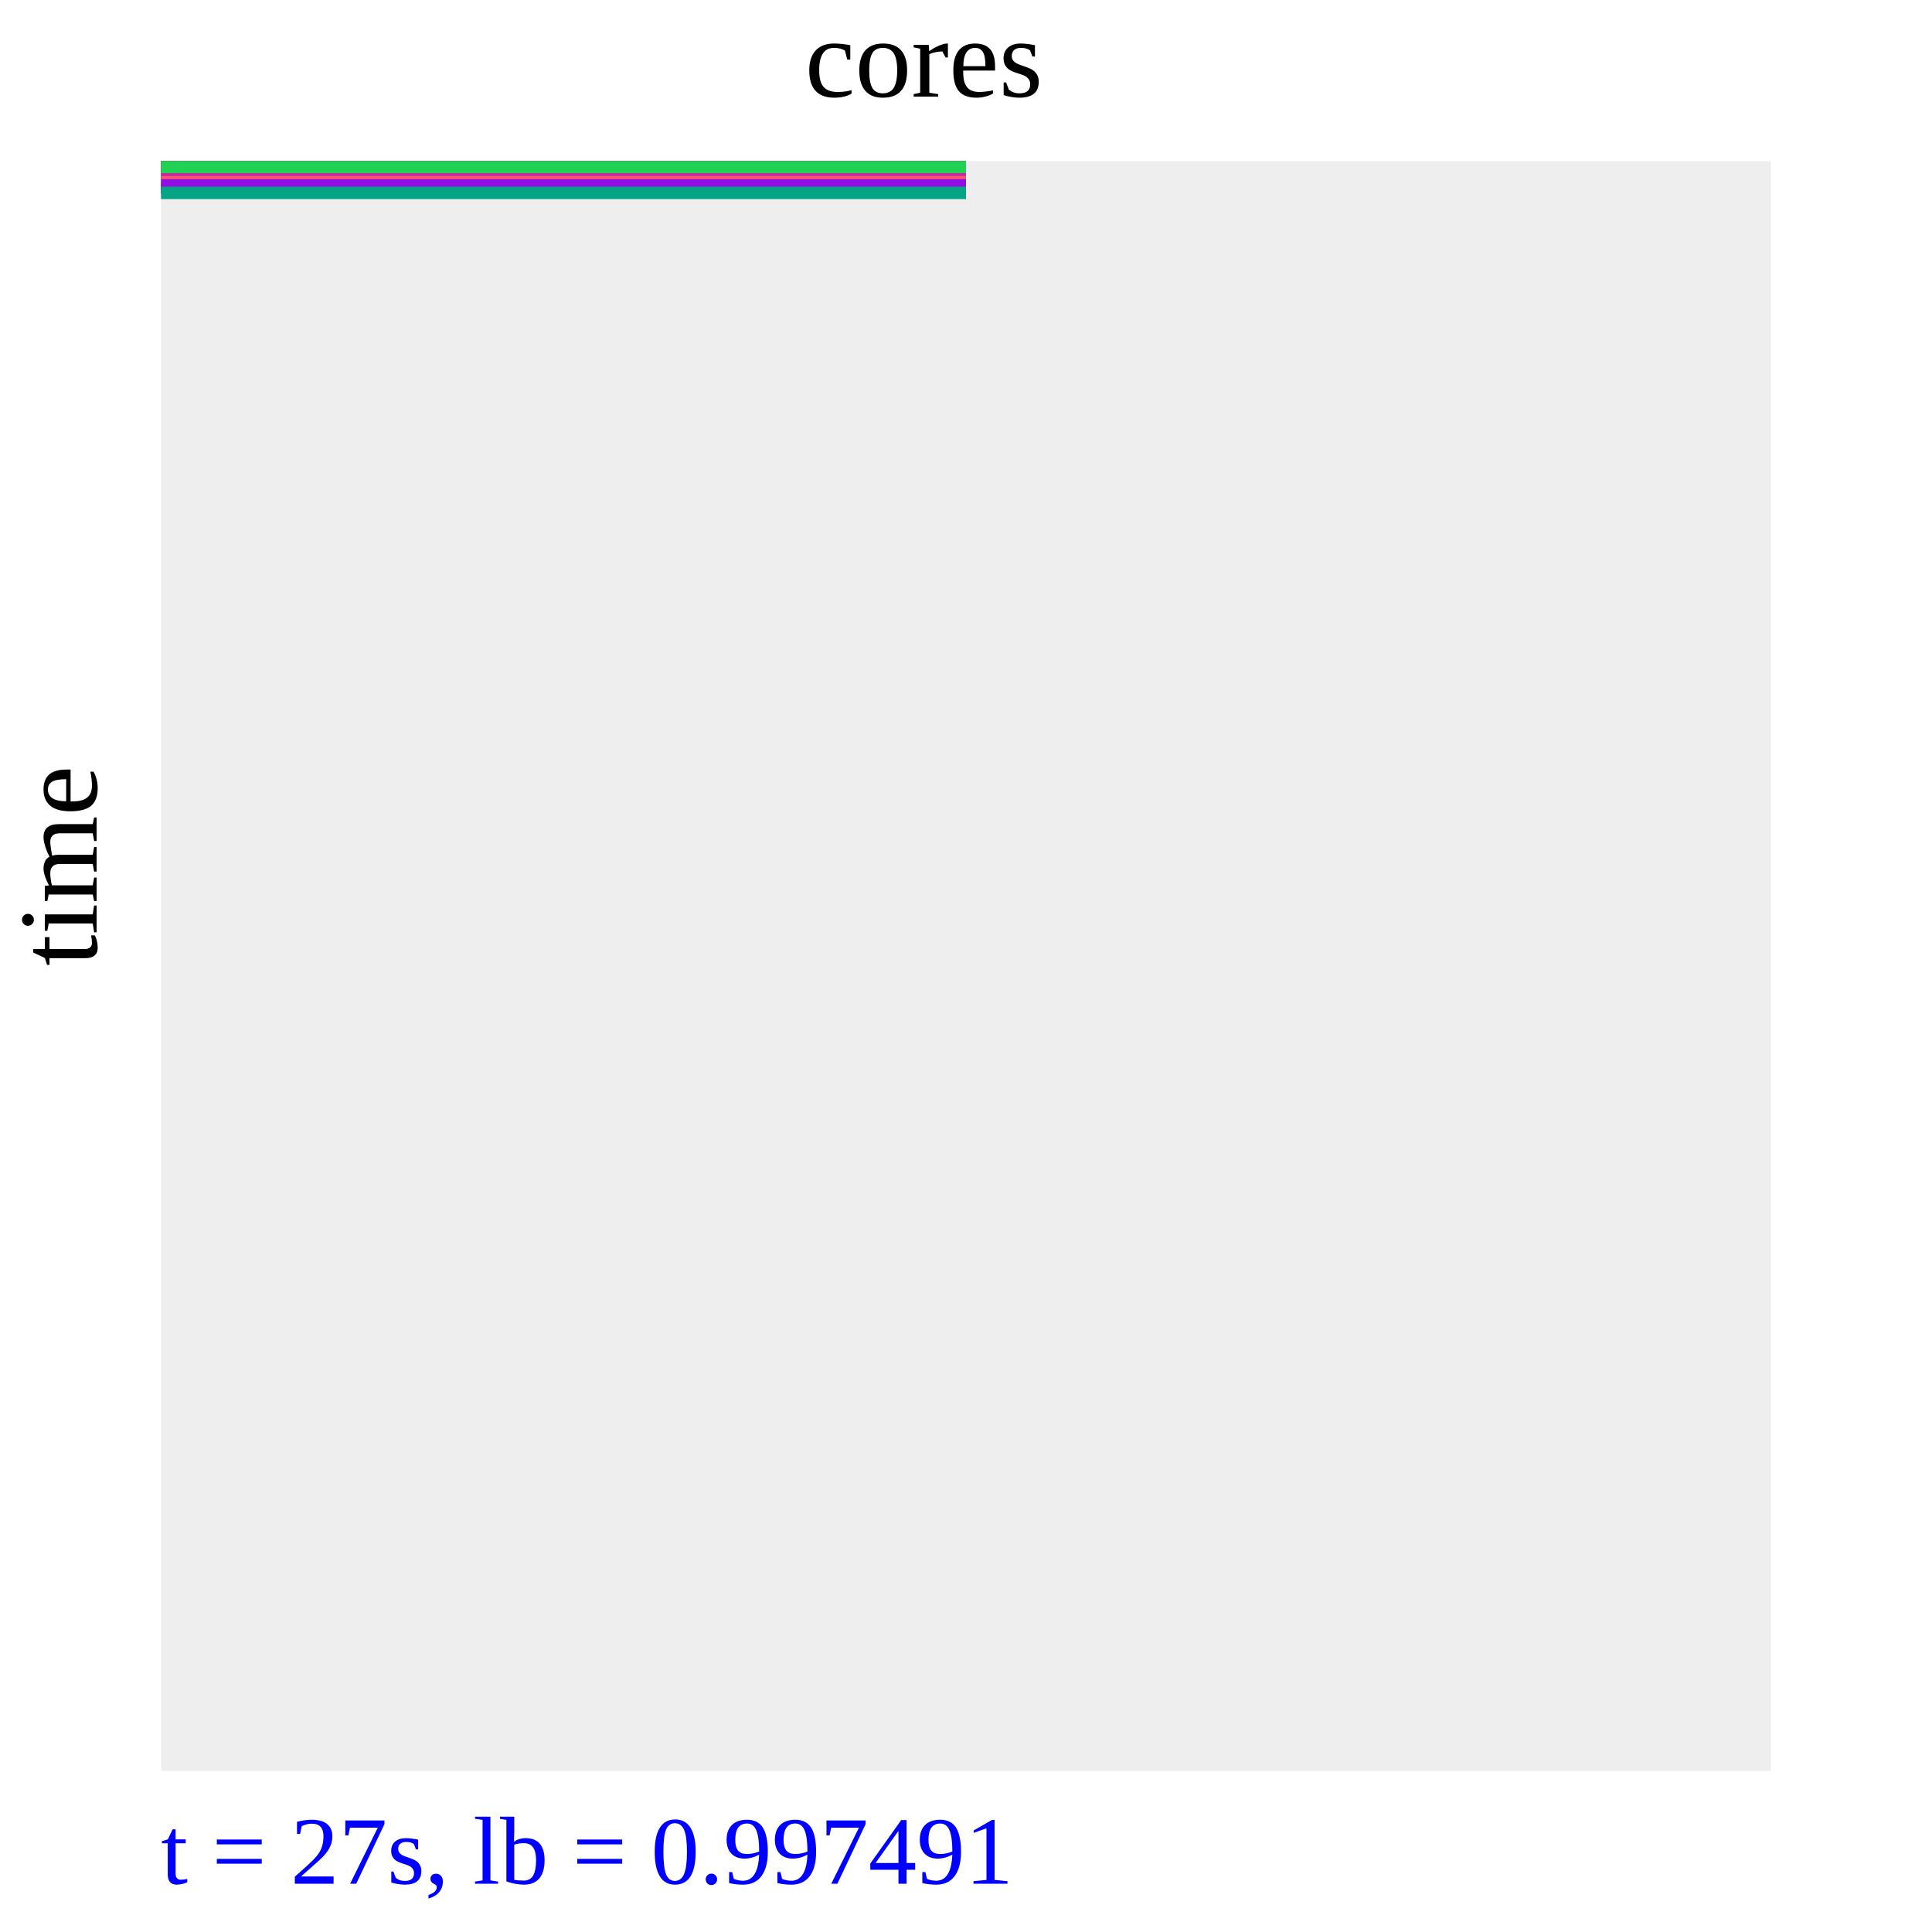
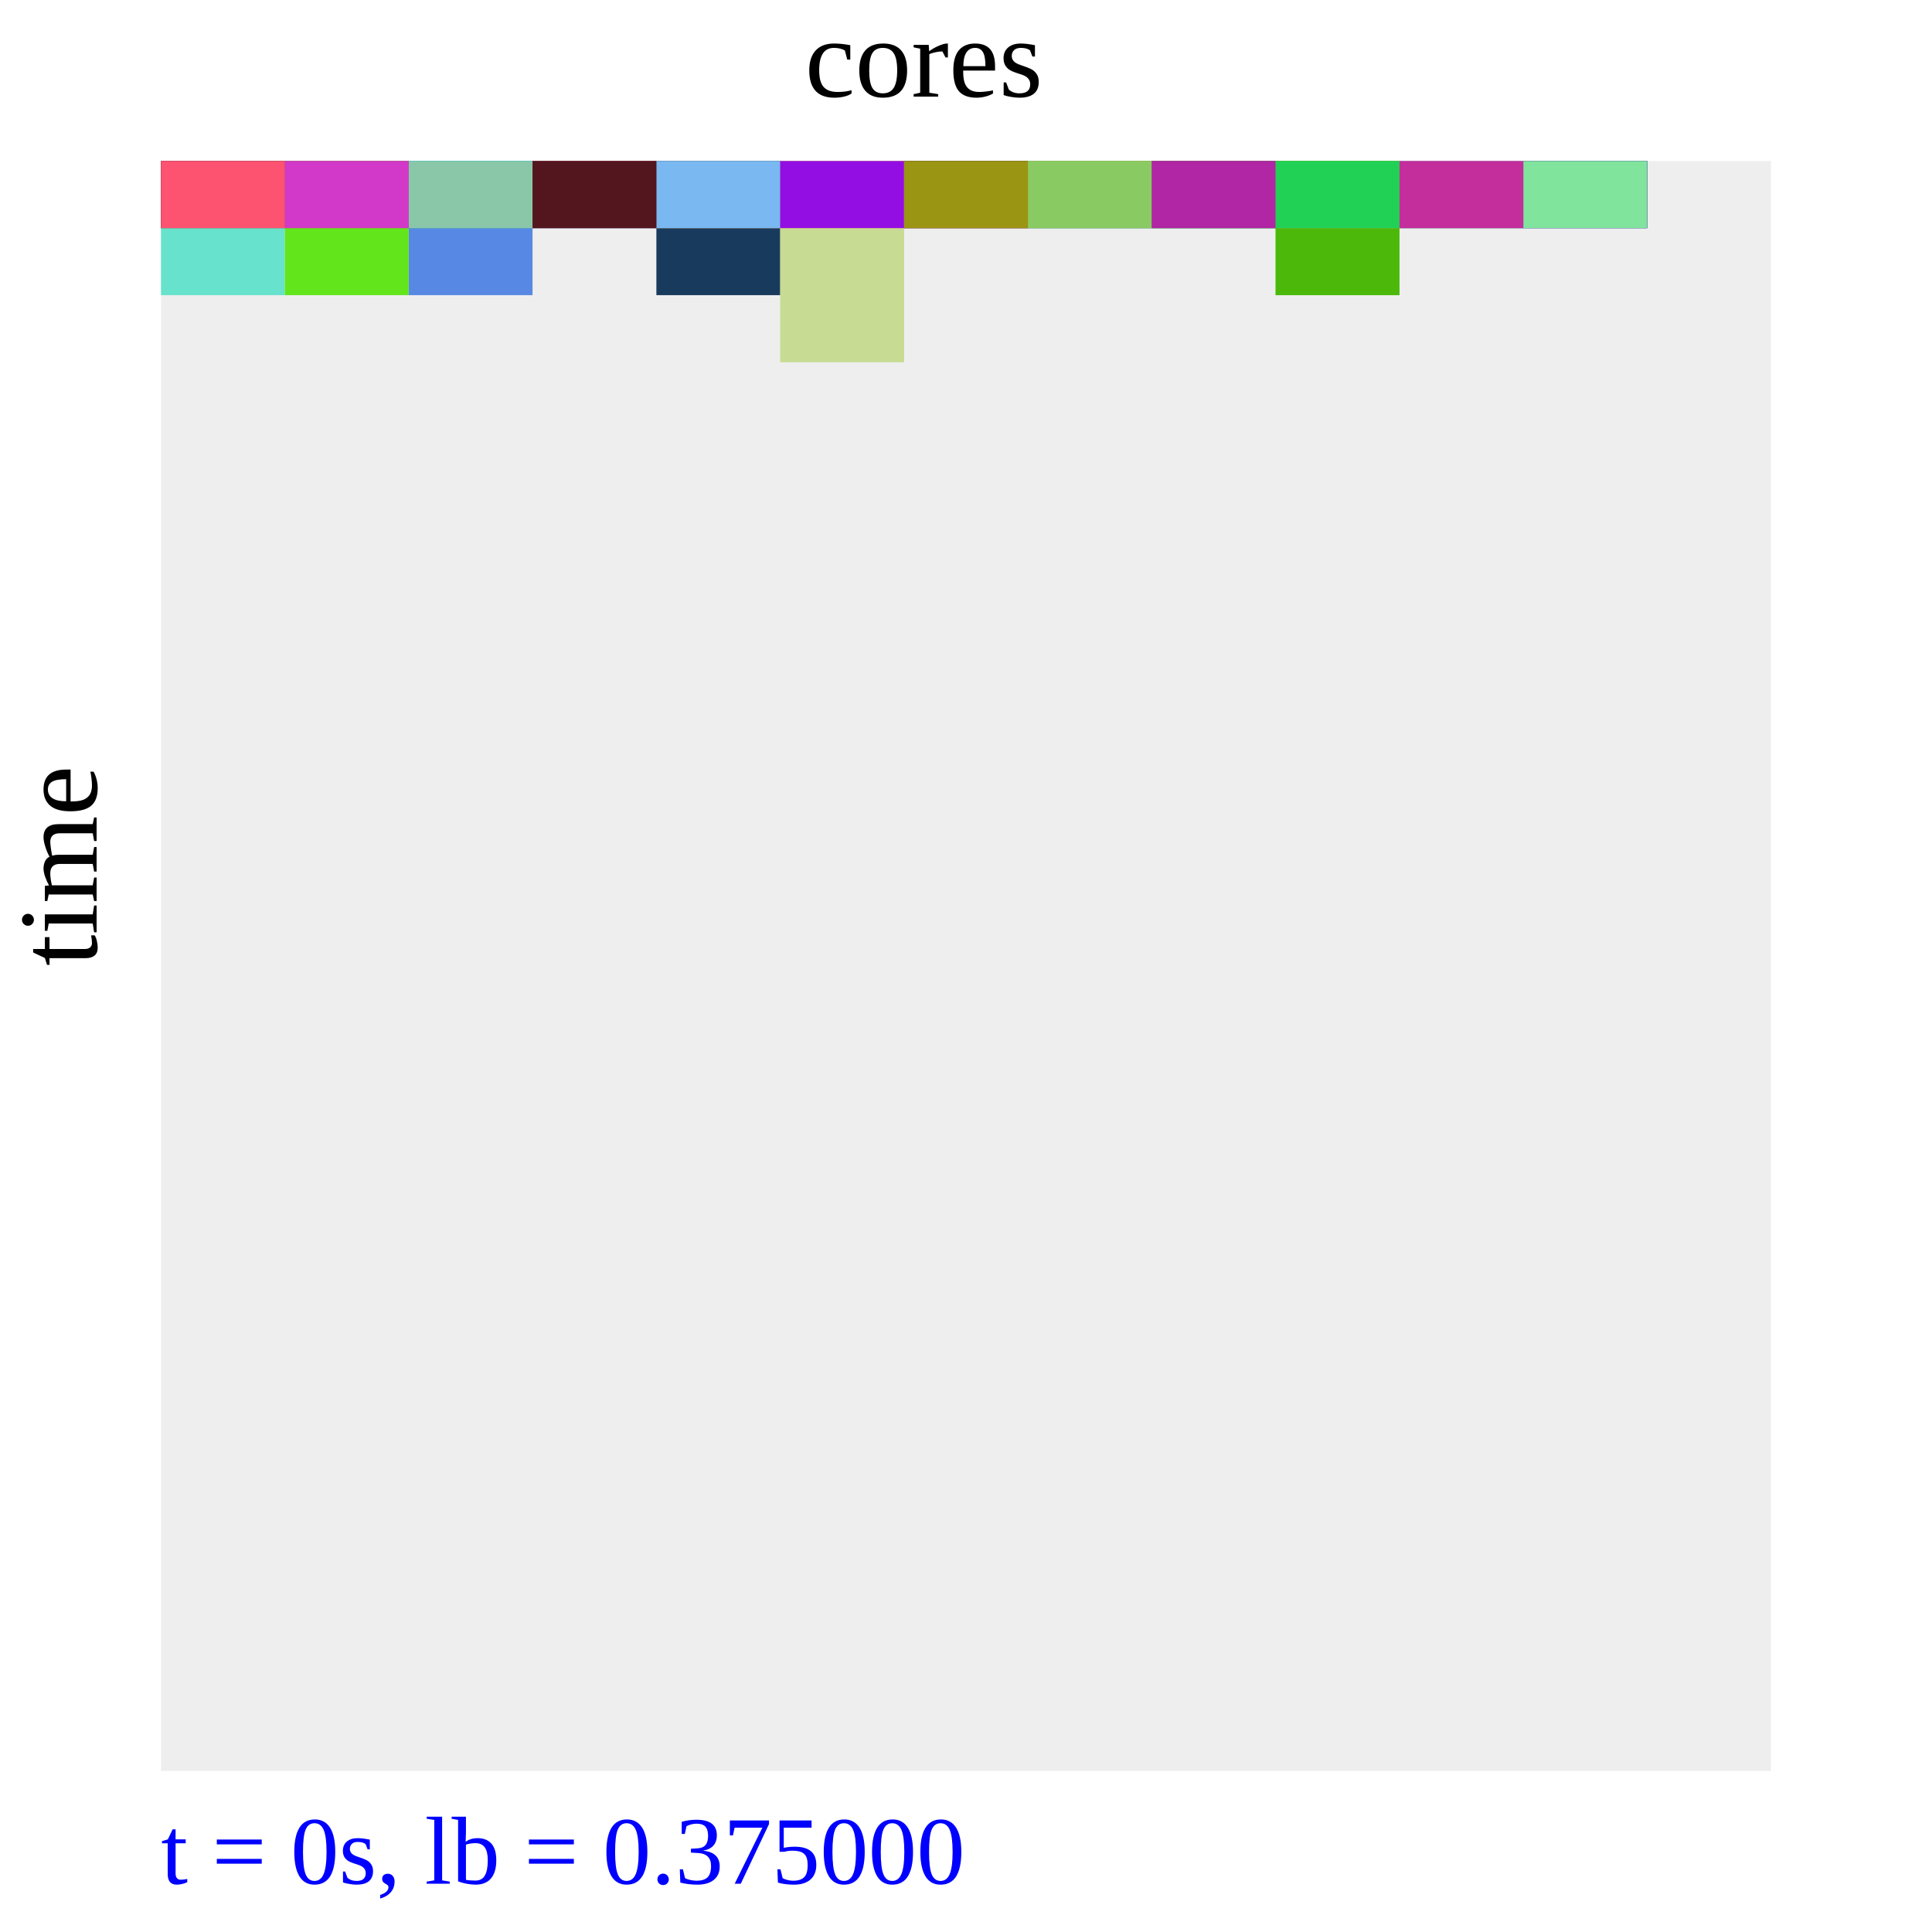
<svg xmlns="http://www.w3.org/2000/svg" x="0" y="0" width="600" height="600">
  <rect x="0%" y="0%" height="100%" width="100%" style="fill: #ffffff" />
  <svg x="0" y="0">
    <text fill="dark" font-size="35" transform="translate(250, 30)">cores</text>
  </svg>
  <svg x="0" y="0">
    <text fill="dark" font-size="35" transform="translate(30, 300) rotate(270)">time</text>
  </svg>
  <svg x="50" y="550">
-     <text fill="blue" font-size="30" transform="translate(0, 35)">t = 27s, lb = 0.997491</text>
+     <text fill="blue" font-size="30" transform="translate(0, 35)">t = 0s, lb = 0.375000</text>
  </svg>
  <svg x="50" y="50" width="500" height="500">
    <rect x="0%" y="0%" height="100%" width="100%" style="fill: #eeeeee" />
-     <rect x="0" y="0" height="4.236" width="250" style="fill: #76931f" />
-     <rect x="0" y="0" height="4.054" width="250" style="fill: #ac9dab" />
-     <rect x="0" y="0" height="7.309" width="250" style="fill: #2b36c2" />
-     <rect x="0" y="0" height="3.236" width="250" style="fill: #48b87d" />
-     <rect x="0" y="0" height="4.309" width="250" style="fill: #6ae33f" />
-     <rect x="0" y="0" height="4.273" width="250" style="fill: #9a62d7" />
-     <rect x="0" y="0" height="4.454" width="250" style="fill: #183a5d" />
-     <rect x="0" y="0" height="6.763" width="250" style="fill: #5789e4" />
-     <rect x="0" y="0" height="5.818" width="250" style="fill: #b2d6b4" />
-     <rect x="0" y="0" height="4.036" width="250" style="fill: #41e241" />
-     <rect x="0" y="0" height="3.945" width="250" style="fill: #1dc709" />
-     <rect x="0" y="0" height="3.764" width="250" style="fill: #e111c7" />
-     <rect x="0" y="0" height="5.273" width="250" style="fill: #e1e7ac" />
-     <rect x="0" y="0" height="5.4" width="250" style="fill: #b6f8ca" />
-     <rect x="0" y="0" height="7.745" width="250" style="fill: #c0bb2f" />
-     <rect x="0" y="0" height="3.709" width="250" style="fill: #c4c8bc" />
-     <rect x="0" y="0" height="4.763" width="250" style="fill: #2ae3ba" />
-     <rect x="0" y="0" height="4.291" width="250" style="fill: #aab916" />
-     <rect x="0" y="0" height="3.509" width="250" style="fill: #5cc458" />
-     <rect x="0" y="0" height="4.2" width="250" style="fill: #e199cb" />
-     <rect x="0" y="0" height="4.745" width="250" style="fill: #89f51b" />
-     <rect x="0" y="0" height="5.563" width="250" style="fill: #135f70" />
-     <rect x="0" y="0" height="7.072" width="250" style="fill: #91a5ab" />
-     <rect x="0" y="0" height="4.363" width="250" style="fill: #b0874d" />
-     <rect x="0" y="0" height="5" width="250" style="fill: #f3e8cb" />
-     <rect x="0" y="0" height="5.873" width="250" style="fill: #4543a5" />
-     <rect x="0" y="0" height="2.582" width="250" style="fill: #eb93b0" />
-     <rect x="0" y="0" height="10.2" width="250" style="fill: #441e9c" />
-     <rect x="0" y="0" height="4.2" width="250" style="fill: #a4c2b0" />
-     <rect x="0" y="0" height="4.873" width="250" style="fill: #fb3d30" />
-     <rect x="0" y="0" height="3.963" width="250" style="fill: #875cbf" />
-     <rect x="0" y="0" height="5.4" width="250" style="fill: #29abd5" />
-     <rect x="0" y="0" height="4.763" width="250" style="fill: #b1acf3" />
-     <rect x="0" y="0" height="3.073" width="250" style="fill: #8984b3" />
-     <rect x="0" y="0" height="3.527" width="250" style="fill: #5ae882" />
-     <rect x="0" y="0" height="4.018" width="250" style="fill: #809dd4" />
-     <rect x="0" y="0" height="5.745" width="250" style="fill: #cfe7ab" />
-     <rect x="0" y="0" height="4.018" width="250" style="fill: #c5c61b" />
-     <rect x="0" y="0" height="4.054" width="250" style="fill: #aa52e0" />
-     <rect x="0" y="0" height="8.091" width="250" style="fill: #53b4c3" />
-     <rect x="0" y="0" height="4.454" width="250" style="fill: #643f20" />
-     <rect x="0" y="0" height="3.364" width="250" style="fill: #4ef259" />
-     <rect x="0" y="0" height="3.473" width="250" style="fill: #d2e980" />
-     <rect x="0" y="0" height="3.018" width="250" style="fill: #42a948" />
-     <rect x="0" y="0" height="5.363" width="250" style="fill: #aac5e8" />
-     <rect x="0" y="0" height="5.418" width="250" style="fill: #84cb3e" />
-     <rect x="0" y="0" height="3.618" width="250" style="fill: #c7db92" />
-     <rect x="0" y="0" height="6.363" width="250" style="fill: #5643fd" />
-     <rect x="0" y="0" height="3.564" width="250" style="fill: #34fdd4" />
-     <rect x="0" y="0" height="5.654" width="250" style="fill: #67e2cc" />
-     <rect x="0" y="0" height="9.018" width="250" style="fill: #a40603" />
-     <rect x="0" y="0" height="3.182" width="250" style="fill: #5cb274" />
-     <rect x="0" y="0" height="5.382" width="250" style="fill: #4cb90a" />
-     <rect x="0" y="0" height="4.218" width="250" style="fill: #63e51c" />
-     <rect x="0" y="0" height="3.145" width="250" style="fill: #973790" />
-     <rect x="0" y="0" height="6.545" width="250" style="fill: #334394" />
-     <rect x="0" y="0" height="5.2" width="250" style="fill: #7e0208" />
-     <rect x="0" y="0" height="3.654" width="250" style="fill: #6541e4" />
-     <rect x="0" y="0" height="3.727" width="250" style="fill: #c48a99" />
-     <rect x="0" y="0" height="8.745" width="250" style="fill: #630aa9" />
-     <rect x="0" y="0" height="5.473" width="250" style="fill: #aece15" />
-     <rect x="0" y="0" height="4.491" width="250" style="fill: #3843a4" />
-     <rect x="0" y="0" height="3.382" width="250" style="fill: #b19027" />
-     <rect x="0" y="0" height="7.563" width="250" style="fill: #4ebc95" />
-     <rect x="0" y="0" height="5.182" width="250" style="fill: #5f8592" />
-     <rect x="0" y="0" height="4.8" width="250" style="fill: #e30a22" />
-     <rect x="0" y="0" height="11.836" width="250" style="fill: #05a485" />
-     <rect x="0" y="0" height="2.818" width="250" style="fill: #846248" />
-     <rect x="0" y="0" height="3.636" width="250" style="fill: #987550" />
-     <rect x="0" y="0" height="3.673" width="250" style="fill: #aaf209" />
-     <rect x="0" y="0" height="5.054" width="250" style="fill: #4ec59e" />
-     <rect x="0" y="0" height="7.272" width="250" style="fill: #7931dc" />
-     <rect x="0" y="0" height="2.709" width="250" style="fill: #650c74" />
-     <rect x="0" y="0" height="3.564" width="250" style="fill: #51cc61" />
-     <rect x="0" y="0" height="5.873" width="250" style="fill: #c0cb2c" />
-     <rect x="0" y="0" height="5.818" width="250" style="fill: #46a1b3" />
-     <rect x="0" y="0" height="3.454" width="250" style="fill: #f2c349" />
-     <rect x="0" y="0" height="5.782" width="250" style="fill: #faff76" />
-     <rect x="0" y="0" height="6.036" width="250" style="fill: #3c7f8d" />
-     <rect x="0" y="0" height="5.818" width="250" style="fill: #14ddff" />
-     <rect x="0" y="0" height="3.8" width="250" style="fill: #946351" />
-     <rect x="0" y="0" height="4.891" width="250" style="fill: #744378" />
-     <rect x="0" y="0" height="7.782" width="250" style="fill: #d62c59" />
-     <rect x="0" y="0" height="6.872" width="250" style="fill: #285a8d" />
-     <rect x="0" y="0" height="4.454" width="250" style="fill: #791561" />
-     <rect x="0" y="0" height="5.909" width="250" style="fill: #4f5a2a" />
-     <rect x="0" y="0" height="6.963" width="250" style="fill: #c9e0d6" />
-     <rect x="0" y="0" height="3.691" width="250" style="fill: #8aca62" />
-     <rect x="0" y="0" height="3.473" width="250" style="fill: #48a922" />
-     <rect x="0" y="0" height="5.563" width="250" style="fill: #7ab8f1" />
-     <rect x="0" y="0" height="7.963" width="250" style="fill: #930ee3" />
-     <rect x="0" y="0" height="4.745" width="250" style="fill: #8ac7a9" />
-     <rect x="0" y="0" height="4.145" width="250" style="fill: #d239c9" />
-     <rect x="0" y="0" height="5.2" width="250" style="fill: #b026a4" />
-     <rect x="0" y="0" height="3.582" width="250" style="fill: #81e49d" />
-     <rect x="0" y="0" height="3.327" width="250" style="fill: #53161f" />
-     <rect x="0" y="0" height="4.745" width="250" style="fill: #9a9513" />
-     <rect x="0" y="0" height="5.636" width="250" style="fill: #fe5271" />
-     <rect x="0" y="0" height="4.691" width="250" style="fill: #c32e9c" />
-     <rect x="0" y="0" height="3.764" width="250" style="fill: #21d156" />
+     <rect x="0" y="0" height="20.833" width="38.462" style="fill: #76931f" />
+     <rect x="230.769" y="0" height="20.833" width="38.462" style="fill: #ac9dab" />
+     <rect x="115.385" y="0" height="20.833" width="38.462" style="fill: #2b36c2" />
+     <rect x="38.462" y="0" height="20.833" width="38.462" style="fill: #48b87d" />
+     <rect x="346.154" y="0" height="41.667" width="38.462" style="fill: #6ae33f" />
+     <rect x="269.231" y="0" height="20.833" width="38.462" style="fill: #9a62d7" />
+     <rect x="153.846" y="0" height="41.667" width="38.462" style="fill: #183a5d" />
+     <rect x="76.923" y="0" height="41.667" width="38.462" style="fill: #5789e4" />
+     <rect x="384.615" y="0" height="20.833" width="38.462" style="fill: #b2d6b4" />
+     <rect x="307.692" y="0" height="20.833" width="38.462" style="fill: #41e241" />
+     <rect x="192.308" y="0" height="20.833" width="38.462" style="fill: #1dc709" />
+     <rect x="423.077" y="0" height="20.833" width="38.462" style="fill: #e111c7" />
+     <rect x="115.385" y="0" height="20.833" width="38.462" style="fill: #e1e7ac" />
+     <rect x="230.769" y="0" height="20.833" width="38.462" style="fill: #b6f8ca" />
+     <rect x="0" y="0" height="20.833" width="38.462" style="fill: #c0bb2f" />
+     <rect x="38.462" y="0" height="20.833" width="38.462" style="fill: #c4c8bc" />
+     <rect x="269.231" y="0" height="20.833" width="38.462" style="fill: #2ae3ba" />
+     <rect x="346.154" y="0" height="20.833" width="38.462" style="fill: #aab916" />
+     <rect x="384.615" y="0" height="20.833" width="38.462" style="fill: #5cc458" />
+     <rect x="76.923" y="0" height="20.833" width="38.462" style="fill: #e199cb" />
+     <rect x="153.846" y="0" height="20.833" width="38.462" style="fill: #89f51b" />
+     <rect x="307.692" y="0" height="20.833" width="38.462" style="fill: #135f70" />
+     <rect x="192.308" y="0" height="20.833" width="38.462" style="fill: #91a5ab" />
+     <rect x="115.385" y="0" height="20.833" width="38.462" style="fill: #b0874d" />
+     <rect x="423.077" y="0" height="20.833" width="38.462" style="fill: #f3e8cb" />
+     <rect x="0" y="0" height="20.833" width="38.462" style="fill: #4543a5" />
+     <rect x="230.769" y="0" height="20.833" width="38.462" style="fill: #eb93b0" />
+     <rect x="38.462" y="0" height="20.833" width="38.462" style="fill: #441e9c" />
+     <rect x="269.231" y="0" height="20.833" width="38.462" style="fill: #a4c2b0" />
+     <rect x="346.154" y="0" height="20.833" width="38.462" style="fill: #fb3d30" />
+     <rect x="384.615" y="0" height="20.833" width="38.462" style="fill: #875cbf" />
+     <rect x="307.692" y="0" height="20.833" width="38.462" style="fill: #29abd5" />
+     <rect x="153.846" y="0" height="20.833" width="38.462" style="fill: #b1acf3" />
+     <rect x="76.923" y="0" height="20.833" width="38.462" style="fill: #8984b3" />
+     <rect x="192.308" y="0" height="20.833" width="38.462" style="fill: #5ae882" />
+     <rect x="115.385" y="0" height="20.833" width="38.462" style="fill: #809dd4" />
+     <rect x="423.077" y="0" height="20.833" width="38.462" style="fill: #cfe7ab" />
+     <rect x="0" y="0" height="20.833" width="38.462" style="fill: #c5c61b" />
+     <rect x="230.769" y="0" height="20.833" width="38.462" style="fill: #aa52e0" />
+     <rect x="269.231" y="0" height="20.833" width="38.462" style="fill: #53b4c3" />
+     <rect x="38.462" y="0" height="20.833" width="38.462" style="fill: #643f20" />
+     <rect x="346.154" y="0" height="20.833" width="38.462" style="fill: #4ef259" />
+     <rect x="384.615" y="0" height="20.833" width="38.462" style="fill: #d2e980" />
+     <rect x="307.692" y="0" height="20.833" width="38.462" style="fill: #42a948" />
+     <rect x="153.846" y="0" height="20.833" width="38.462" style="fill: #aac5e8" />
+     <rect x="76.923" y="0" height="20.833" width="38.462" style="fill: #84cb3e" />
+     <rect x="192.308" y="0" height="62.5" width="38.462" style="fill: #c7db92" />
+     <rect x="115.385" y="0" height="20.833" width="38.462" style="fill: #5643fd" />
+     <rect x="423.077" y="0" height="20.833" width="38.462" style="fill: #34fdd4" />
+     <rect x="0" y="0" height="41.667" width="38.462" style="fill: #67e2cc" />
+     <rect x="230.769" y="0" height="20.833" width="38.462" style="fill: #a40603" />
+     <rect x="269.231" y="0" height="20.833" width="38.462" style="fill: #5cb274" />
+     <rect x="346.154" y="0" height="41.667" width="38.462" style="fill: #4cb90a" />
+     <rect x="38.462" y="0" height="41.667" width="38.462" style="fill: #63e51c" />
+     <rect x="384.615" y="0" height="20.833" width="38.462" style="fill: #973790" />
+     <rect x="307.692" y="0" height="20.833" width="38.462" style="fill: #334394" />
+     <rect x="153.846" y="0" height="20.833" width="38.462" style="fill: #7e0208" />
+     <rect x="76.923" y="0" height="20.833" width="38.462" style="fill: #6541e4" />
+     <rect x="115.385" y="0" height="20.833" width="38.462" style="fill: #c48a99" />
+     <rect x="423.077" y="0" height="20.833" width="38.462" style="fill: #630aa9" />
+     <rect x="230.769" y="0" height="20.833" width="38.462" style="fill: #aece15" />
+     <rect x="269.231" y="0" height="20.833" width="38.462" style="fill: #3843a4" />
+     <rect x="0" y="0" height="20.833" width="38.462" style="fill: #b19027" />
+     <rect x="346.154" y="0" height="20.833" width="38.462" style="fill: #4ebc95" />
+     <rect x="384.615" y="0" height="20.833" width="38.462" style="fill: #5f8592" />
+     <rect x="192.308" y="0" height="20.833" width="38.462" style="fill: #e30a22" />
+     <rect x="76.923" y="0" height="20.833" width="38.462" style="fill: #05a485" />
+     <rect x="153.846" y="0" height="20.833" width="38.462" style="fill: #846248" />
+     <rect x="38.462" y="0" height="20.833" width="38.462" style="fill: #987550" />
+     <rect x="307.692" y="0" height="20.833" width="38.462" style="fill: #aaf209" />
+     <rect x="115.385" y="0" height="20.833" width="38.462" style="fill: #4ec59e" />
+     <rect x="423.077" y="0" height="20.833" width="38.462" style="fill: #7931dc" />
+     <rect x="230.769" y="0" height="20.833" width="38.462" style="fill: #650c74" />
+     <rect x="0" y="0" height="20.833" width="38.462" style="fill: #51cc61" />
+     <rect x="269.231" y="0" height="20.833" width="38.462" style="fill: #c0cb2c" />
+     <rect x="384.615" y="0" height="20.833" width="38.462" style="fill: #46a1b3" />
+     <rect x="346.154" y="0" height="20.833" width="38.462" style="fill: #f2c349" />
+     <rect x="192.308" y="0" height="20.833" width="38.462" style="fill: #faff76" />
+     <rect x="153.846" y="0" height="20.833" width="38.462" style="fill: #3c7f8d" />
+     <rect x="76.923" y="0" height="20.833" width="38.462" style="fill: #14ddff" />
+     <rect x="38.462" y="0" height="20.833" width="38.462" style="fill: #946351" />
+     <rect x="307.692" y="0" height="20.833" width="38.462" style="fill: #744378" />
+     <rect x="115.385" y="0" height="20.833" width="38.462" style="fill: #d62c59" />
+     <rect x="423.077" y="0" height="20.833" width="38.462" style="fill: #285a8d" />
+     <rect x="0" y="0" height="20.833" width="38.462" style="fill: #791561" />
+     <rect x="230.769" y="0" height="20.833" width="38.462" style="fill: #4f5a2a" />
+     <rect x="384.615" y="0" height="20.833" width="38.462" style="fill: #c9e0d6" />
+     <rect x="269.231" y="0" height="20.833" width="38.462" style="fill: #8aca62" />
+     <rect x="346.154" y="0" height="20.833" width="38.462" style="fill: #48a922" />
+     <rect x="153.846" y="0" height="20.833" width="38.462" style="fill: #7ab8f1" />
+     <rect x="192.308" y="0" height="20.833" width="38.462" style="fill: #930ee3" />
+     <rect x="76.923" y="0" height="20.833" width="38.462" style="fill: #8ac7a9" />
+     <rect x="38.462" y="0" height="20.833" width="38.462" style="fill: #d239c9" />
+     <rect x="307.692" y="0" height="20.833" width="38.462" style="fill: #b026a4" />
+     <rect x="423.077" y="0" height="20.833" width="38.462" style="fill: #81e49d" />
+     <rect x="115.385" y="0" height="20.833" width="38.462" style="fill: #53161f" />
+     <rect x="230.769" y="0" height="20.833" width="38.462" style="fill: #9a9513" />
+     <rect x="0" y="0" height="20.833" width="38.462" style="fill: #fe5271" />
+     <rect x="384.615" y="0" height="20.833" width="38.462" style="fill: #c32e9c" />
+     <rect x="346.154" y="0" height="20.833" width="38.462" style="fill: #21d156" />
  </svg>
</svg>
